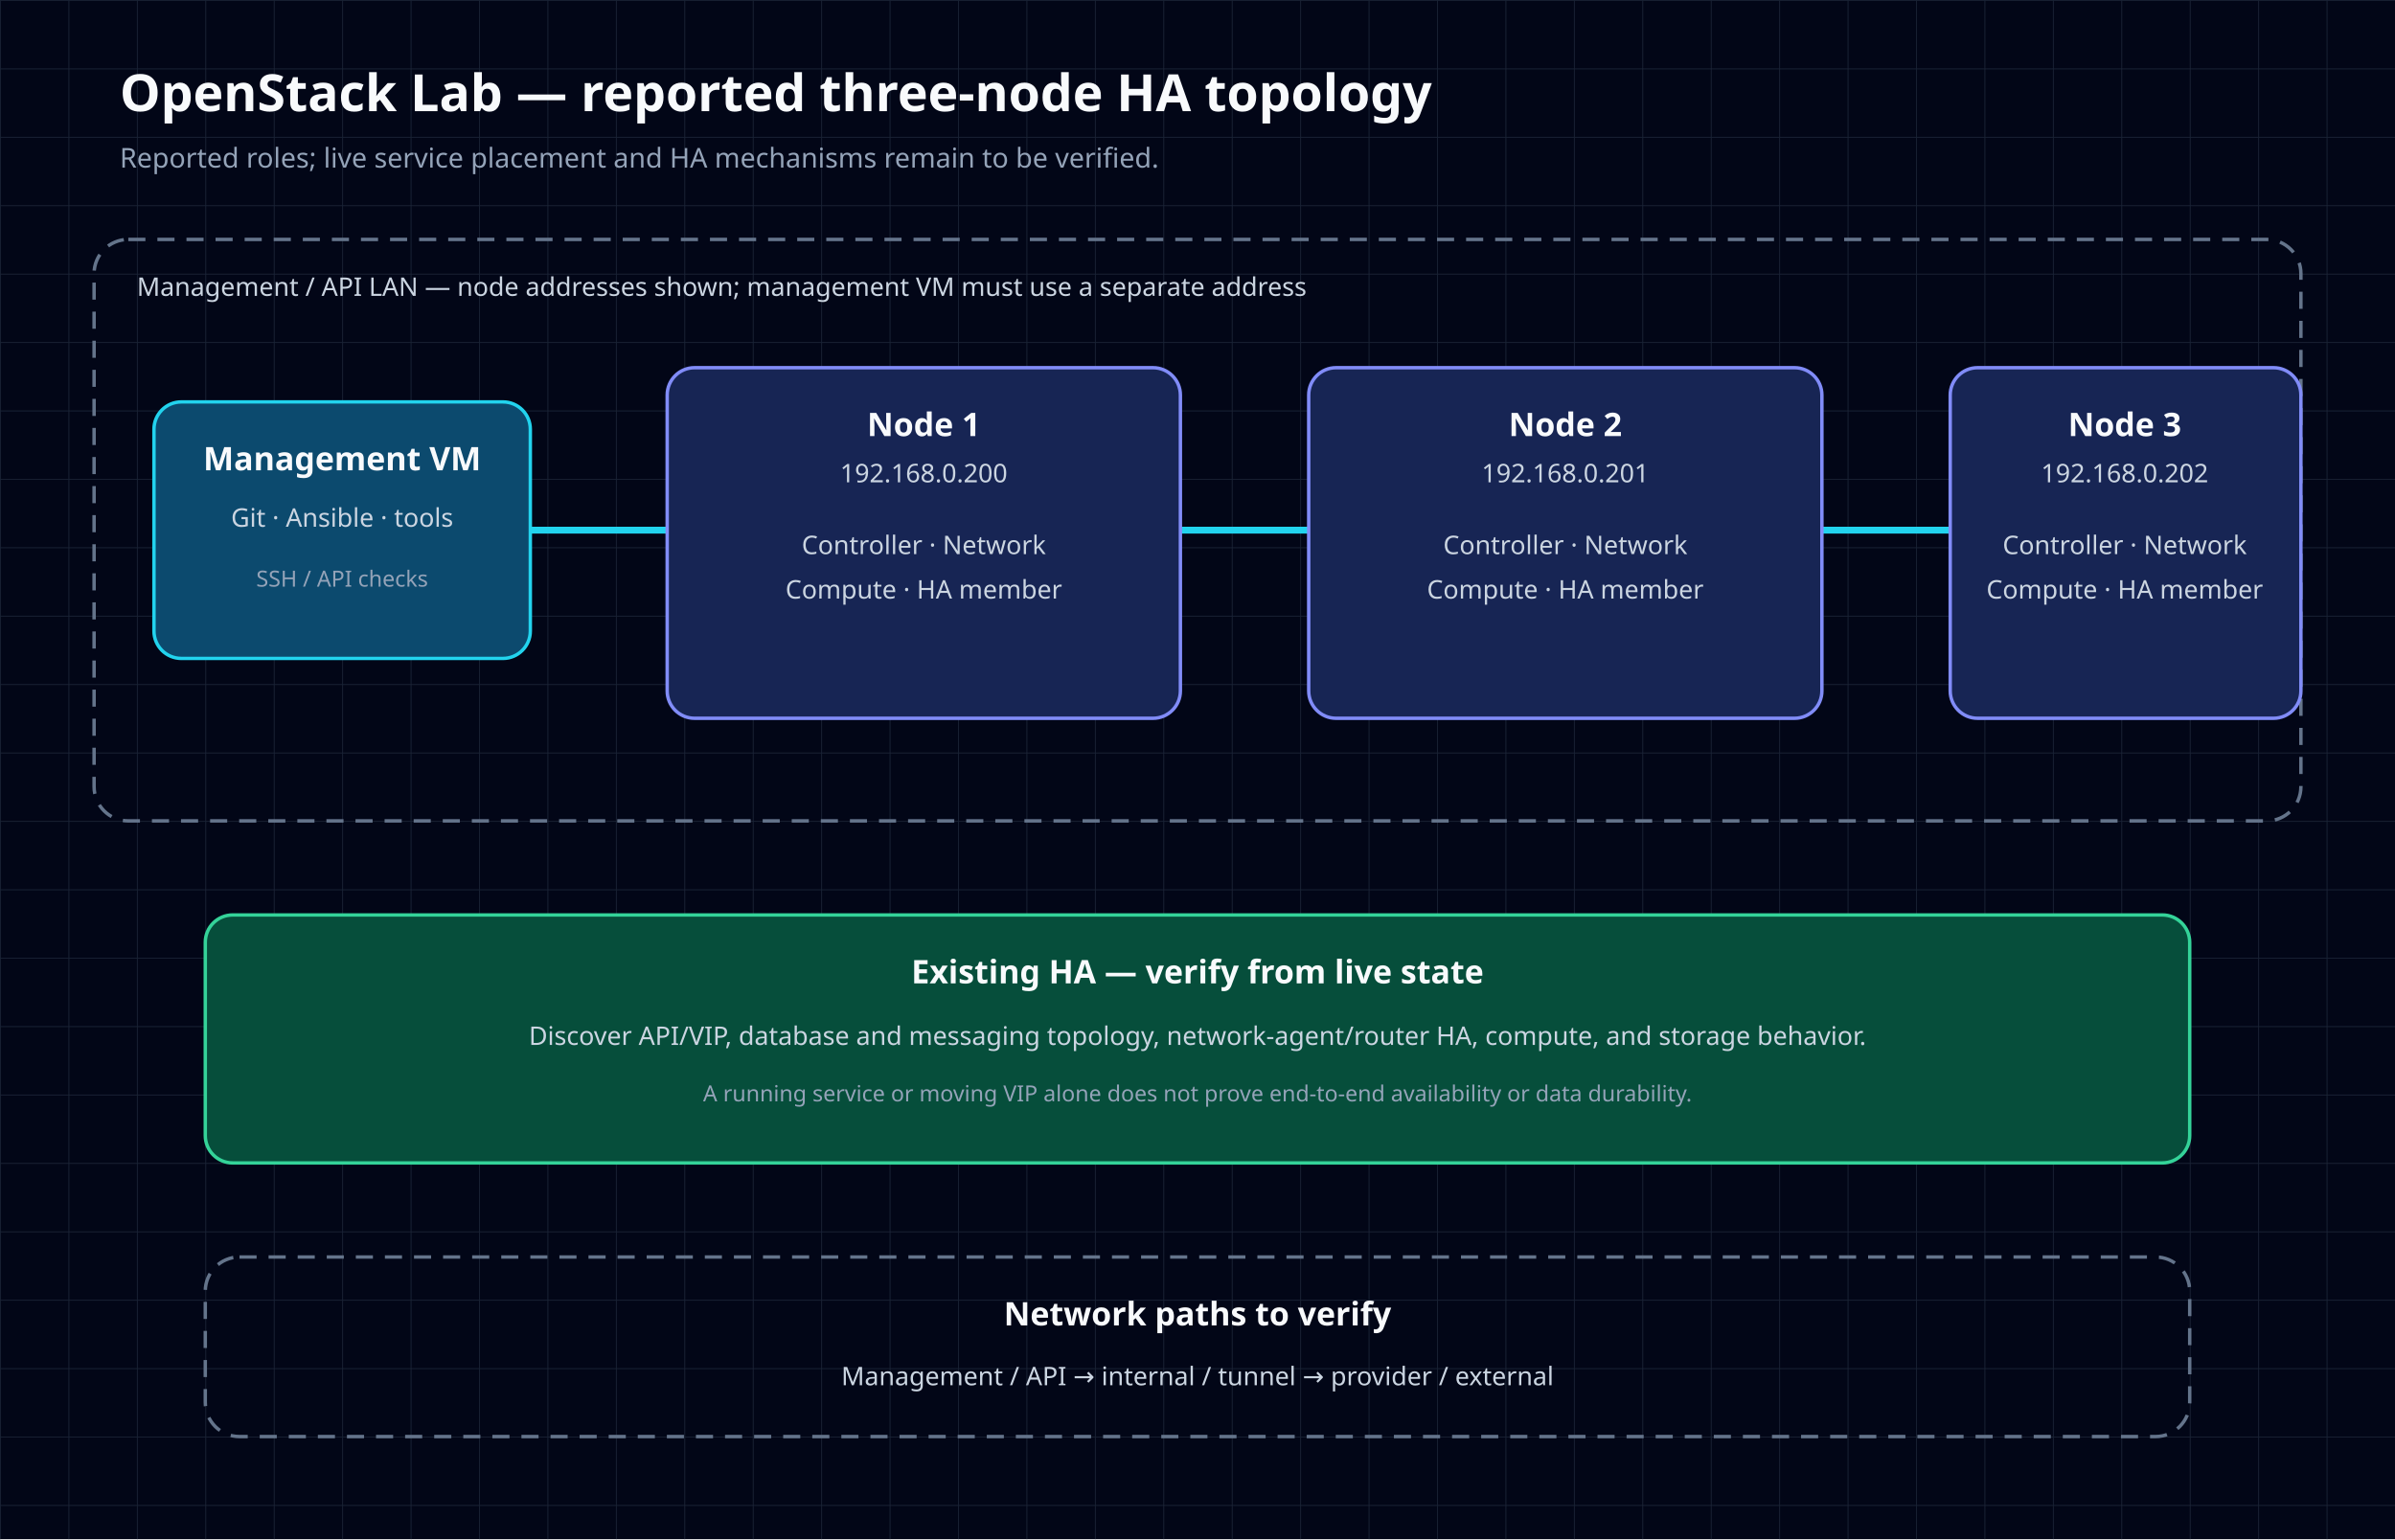
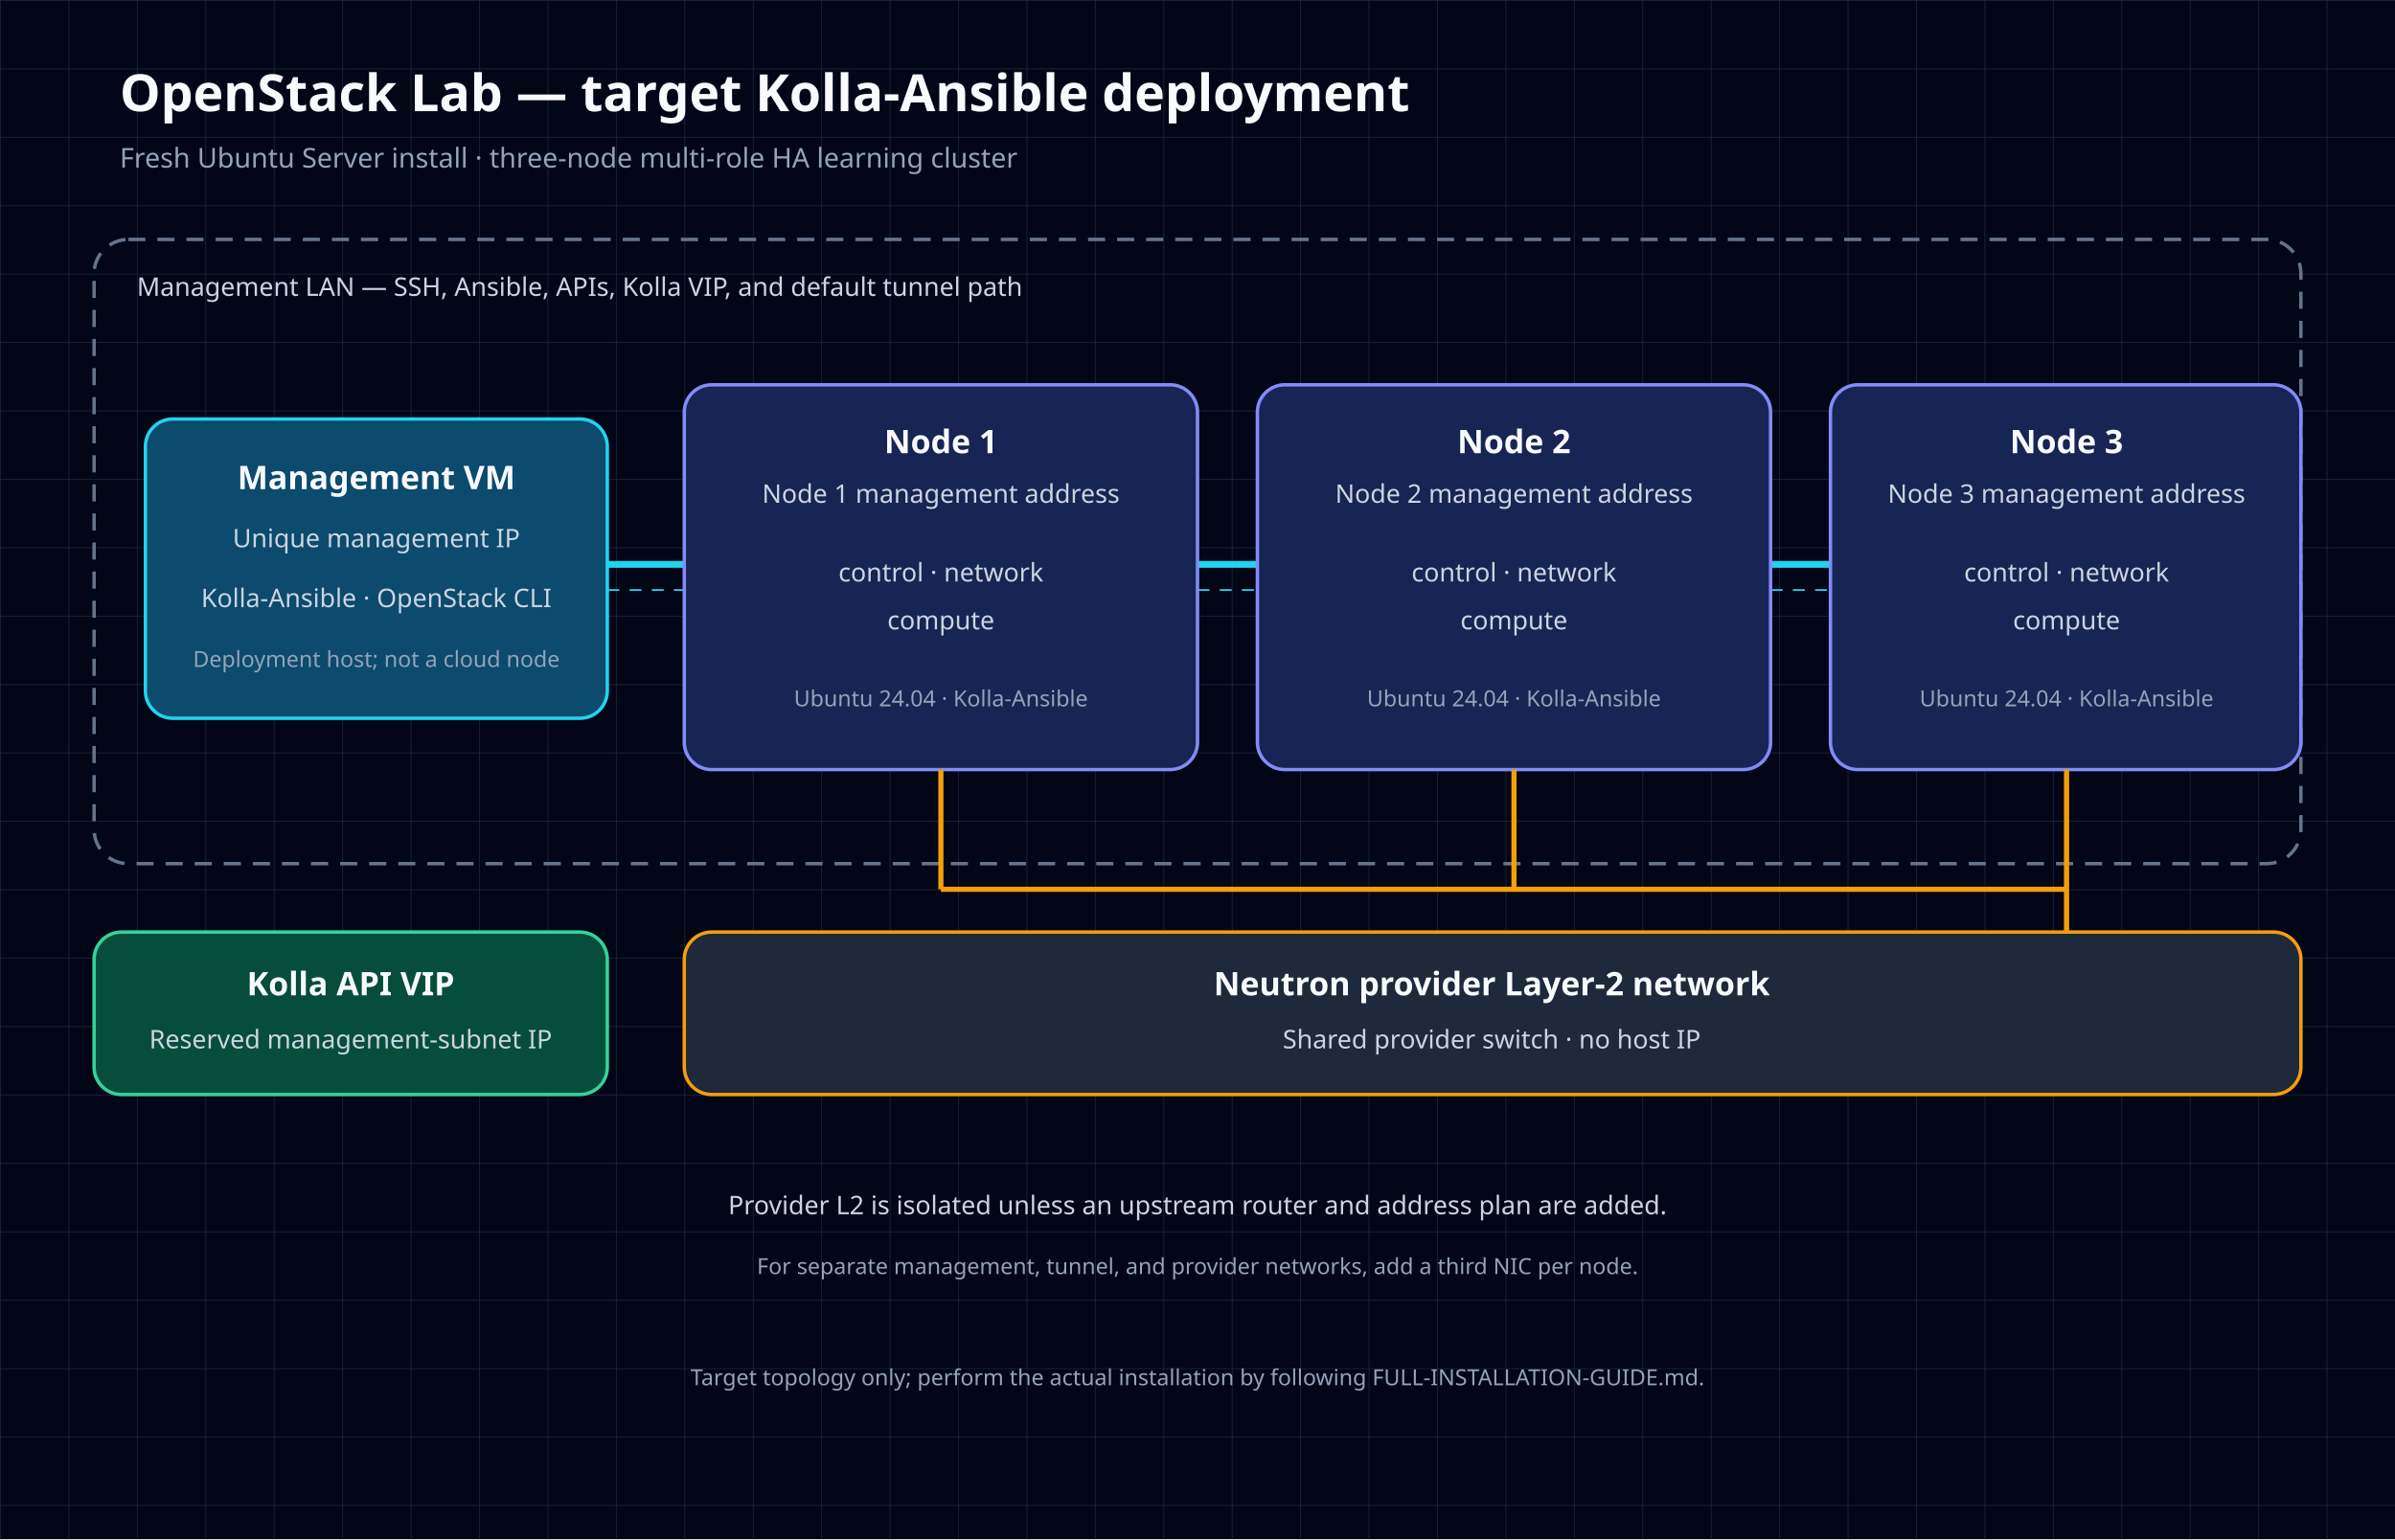
- <svg xmlns="http://www.w3.org/2000/svg" width="1400" height="900" viewBox="0 0 1400 900" role="img" aria-labelledby="title desc">
+ <svg xmlns="http://www.w3.org/2000/svg" width="100%" height="auto" viewBox="0 0 1400 900" role="img" aria-labelledby="title desc">
  <defs>
    <pattern id="grid" width="40" height="40" patternUnits="userSpaceOnUse">
      <path d="M40 0H0V40" fill="none" stroke="#1e293b" stroke-width="1" />
    </pattern>
    <style>
      .title{font:700 30px sans-serif;fill:#f8fafc}.subtitle{font:16px sans-serif;fill:#94a3b8}
      .label{font:700 19px sans-serif;fill:#f8fafc}.small{font:15px sans-serif;fill:#cbd5e1}
      .tiny{font:13px sans-serif;fill:#94a3b8}.box{stroke-width:2;rx:16}
      .mgmt{fill:#0c4a6e;stroke:#22d3ee}.node{fill:#172554;stroke:#818cf8}
-       .ha{fill:#064e3b;stroke:#34d399}.boundary{fill:none;stroke:#64748b;stroke-width:2;stroke-dasharray:10 7;rx:20}
+       .vip{fill:#064e3b;stroke:#34d399}.net{fill:#1e293b;stroke:#f59e0b;stroke-width:2;rx:16}
+       .boundary{fill:none;stroke:#64748b;stroke-width:2;stroke-dasharray:10 7;rx:20}
    </style>
  </defs>
  <rect width="1400" height="900" fill="#020617" />
  <rect width="1400" height="900" fill="url(#grid)" opacity=".8" />
-   <text x="70" y="65" class="title">OpenStack Lab — reported three-node HA topology</text>
-   <text x="70" y="98" class="subtitle">Reported roles; live service placement and HA mechanisms remain to be verified.</text>
-   <rect x="55" y="140" width="1290" height="340" class="boundary" />
-   <text x="80" y="173" class="small">Management / API LAN — node addresses shown; management VM must use a separate address</text>
-   <rect x="90" y="235" width="220" height="150" class="box mgmt" />
-   <text x="200" y="275" text-anchor="middle" class="label">Management VM</text>
-   <text x="200" y="308" text-anchor="middle" class="small">Git · Ansible · tools</text>
-   <text x="200" y="343" text-anchor="middle" class="tiny">SSH / API checks</text>
-   <path d="M310 310H390M690 310H765M1065 310H1140" fill="none" stroke="#22d3ee" stroke-width="4" />
-   <rect x="390" y="215" width="300" height="205" class="box node" />
-   <rect x="765" y="215" width="300" height="205" class="box node" />
-   <rect x="1140" y="215" width="205" height="205" class="box node" />
-   <text x="540" y="255" text-anchor="middle" class="label">Node 1</text>
-   <text x="540" y="282" text-anchor="middle" class="small">192.168.0.200</text>
-   <text x="540" y="324" text-anchor="middle" class="small">Controller · Network</text>
-   <text x="540" y="350" text-anchor="middle" class="small">Compute · HA member</text>
-   <text x="915" y="255" text-anchor="middle" class="label">Node 2</text>
-   <text x="915" y="282" text-anchor="middle" class="small">192.168.0.201</text>
-   <text x="915" y="324" text-anchor="middle" class="small">Controller · Network</text>
-   <text x="915" y="350" text-anchor="middle" class="small">Compute · HA member</text>
-   <text x="1242" y="255" text-anchor="middle" class="label">Node 3</text>
-   <text x="1242" y="282" text-anchor="middle" class="small">192.168.0.202</text>
-   <text x="1242" y="324" text-anchor="middle" class="small">Controller · Network</text>
-   <text x="1242" y="350" text-anchor="middle" class="small">Compute · HA member</text>
-   <rect x="120" y="535" width="1160" height="145" class="box ha" />
-   <text x="700" y="575" text-anchor="middle" class="label">Existing HA — verify from live state</text>
-   <text x="700" y="611" text-anchor="middle" class="small">Discover API/VIP, database and messaging topology, network-agent/router HA, compute, and storage behavior.</text>
-   <text x="700" y="644" text-anchor="middle" class="tiny">A running service or moving VIP alone does not prove end-to-end availability or data durability.</text>
-   <rect x="120" y="735" width="1160" height="105" class="boundary" />
-   <text x="700" y="775" text-anchor="middle" class="label">Network paths to verify</text>
-   <text x="700" y="810" text-anchor="middle" class="small">Management / API → internal / tunnel → provider / external</text>
+   <text x="70" y="65" class="title">OpenStack Lab — target Kolla-Ansible deployment</text>
+   <text x="70" y="98" class="subtitle">Fresh Ubuntu Server install · three-node multi-role HA learning cluster</text>
+   <rect x="55" y="140" width="1290" height="365" class="boundary" />
+   <text x="80" y="173" class="small">Management LAN — SSH, Ansible, APIs, Kolla VIP, and default tunnel path</text>
+   <rect x="85" y="245" width="270" height="175" class="box mgmt" />
+   <text x="220" y="286" text-anchor="middle" class="label">Management VM</text>
+   <text x="220" y="320" text-anchor="middle" class="small">Unique management IP</text>
+   <text x="220" y="355" text-anchor="middle" class="small">Kolla-Ansible · OpenStack CLI</text>
+   <text x="220" y="390" text-anchor="middle" class="tiny">Deployment host; not a cloud node</text>
+   <path d="M355 330H400M700 330H735M1035 330H1070" fill="none" stroke="#22d3ee" stroke-width="4" />
+   <path d="M355 345H400M700 345H735M1035 345H1070" fill="none" stroke="#22d3ee" stroke-width="1" stroke-dasharray="7 6" />
+   <rect x="400" y="225" width="300" height="225" class="box node" />
+   <rect x="735" y="225" width="300" height="225" class="box node" />
+   <rect x="1070" y="225" width="275" height="225" class="box node" />
+   <text x="550" y="265" text-anchor="middle" class="label">Node 1</text>
+   <text x="550" y="294" text-anchor="middle" class="small">Node 1 management address</text>
+   <text x="550" y="340" text-anchor="middle" class="small">control · network</text>
+   <text x="550" y="368" text-anchor="middle" class="small">compute</text>
+   <text x="550" y="413" text-anchor="middle" class="tiny">Ubuntu 24.04 · Kolla-Ansible</text>
+   <text x="885" y="265" text-anchor="middle" class="label">Node 2</text>
+   <text x="885" y="294" text-anchor="middle" class="small">Node 2 management address</text>
+   <text x="885" y="340" text-anchor="middle" class="small">control · network</text>
+   <text x="885" y="368" text-anchor="middle" class="small">compute</text>
+   <text x="885" y="413" text-anchor="middle" class="tiny">Ubuntu 24.04 · Kolla-Ansible</text>
+   <text x="1208" y="265" text-anchor="middle" class="label">Node 3</text>
+   <text x="1208" y="294" text-anchor="middle" class="small">Node 3 management address</text>
+   <text x="1208" y="340" text-anchor="middle" class="small">control · network</text>
+   <text x="1208" y="368" text-anchor="middle" class="small">compute</text>
+   <text x="1208" y="413" text-anchor="middle" class="tiny">Ubuntu 24.04 · Kolla-Ansible</text>
+   <rect x="55" y="545" width="300" height="95" class="box vip" />
+   <text x="205" y="582" text-anchor="middle" class="label">Kolla API VIP</text>
+   <text x="205" y="613" text-anchor="middle" class="small">Reserved management-subnet IP</text>
+   <rect x="400" y="545" width="945" height="95" class="net" />
+   <text x="872" y="582" text-anchor="middle" class="label">Neutron provider Layer-2 network</text>
+   <text x="872" y="613" text-anchor="middle" class="small">Shared provider switch · no host IP</text>
+   <path d="M550 450V520M885 450V520M1208 450V520M550 520H1208M1208 520V545" fill="none" stroke="#f59e0b" stroke-width="3" />
+   <text x="700" y="710" text-anchor="middle" class="small">Provider L2 is isolated unless an upstream router and address plan are added.</text>
+   <text x="700" y="745" text-anchor="middle" class="tiny">For separate management, tunnel, and provider networks, add a third NIC per node.</text>
+   <text x="700" y="810" text-anchor="middle" class="tiny">Target topology only; perform the actual installation by following FULL-INSTALLATION-GUIDE.md.</text>
</svg>
